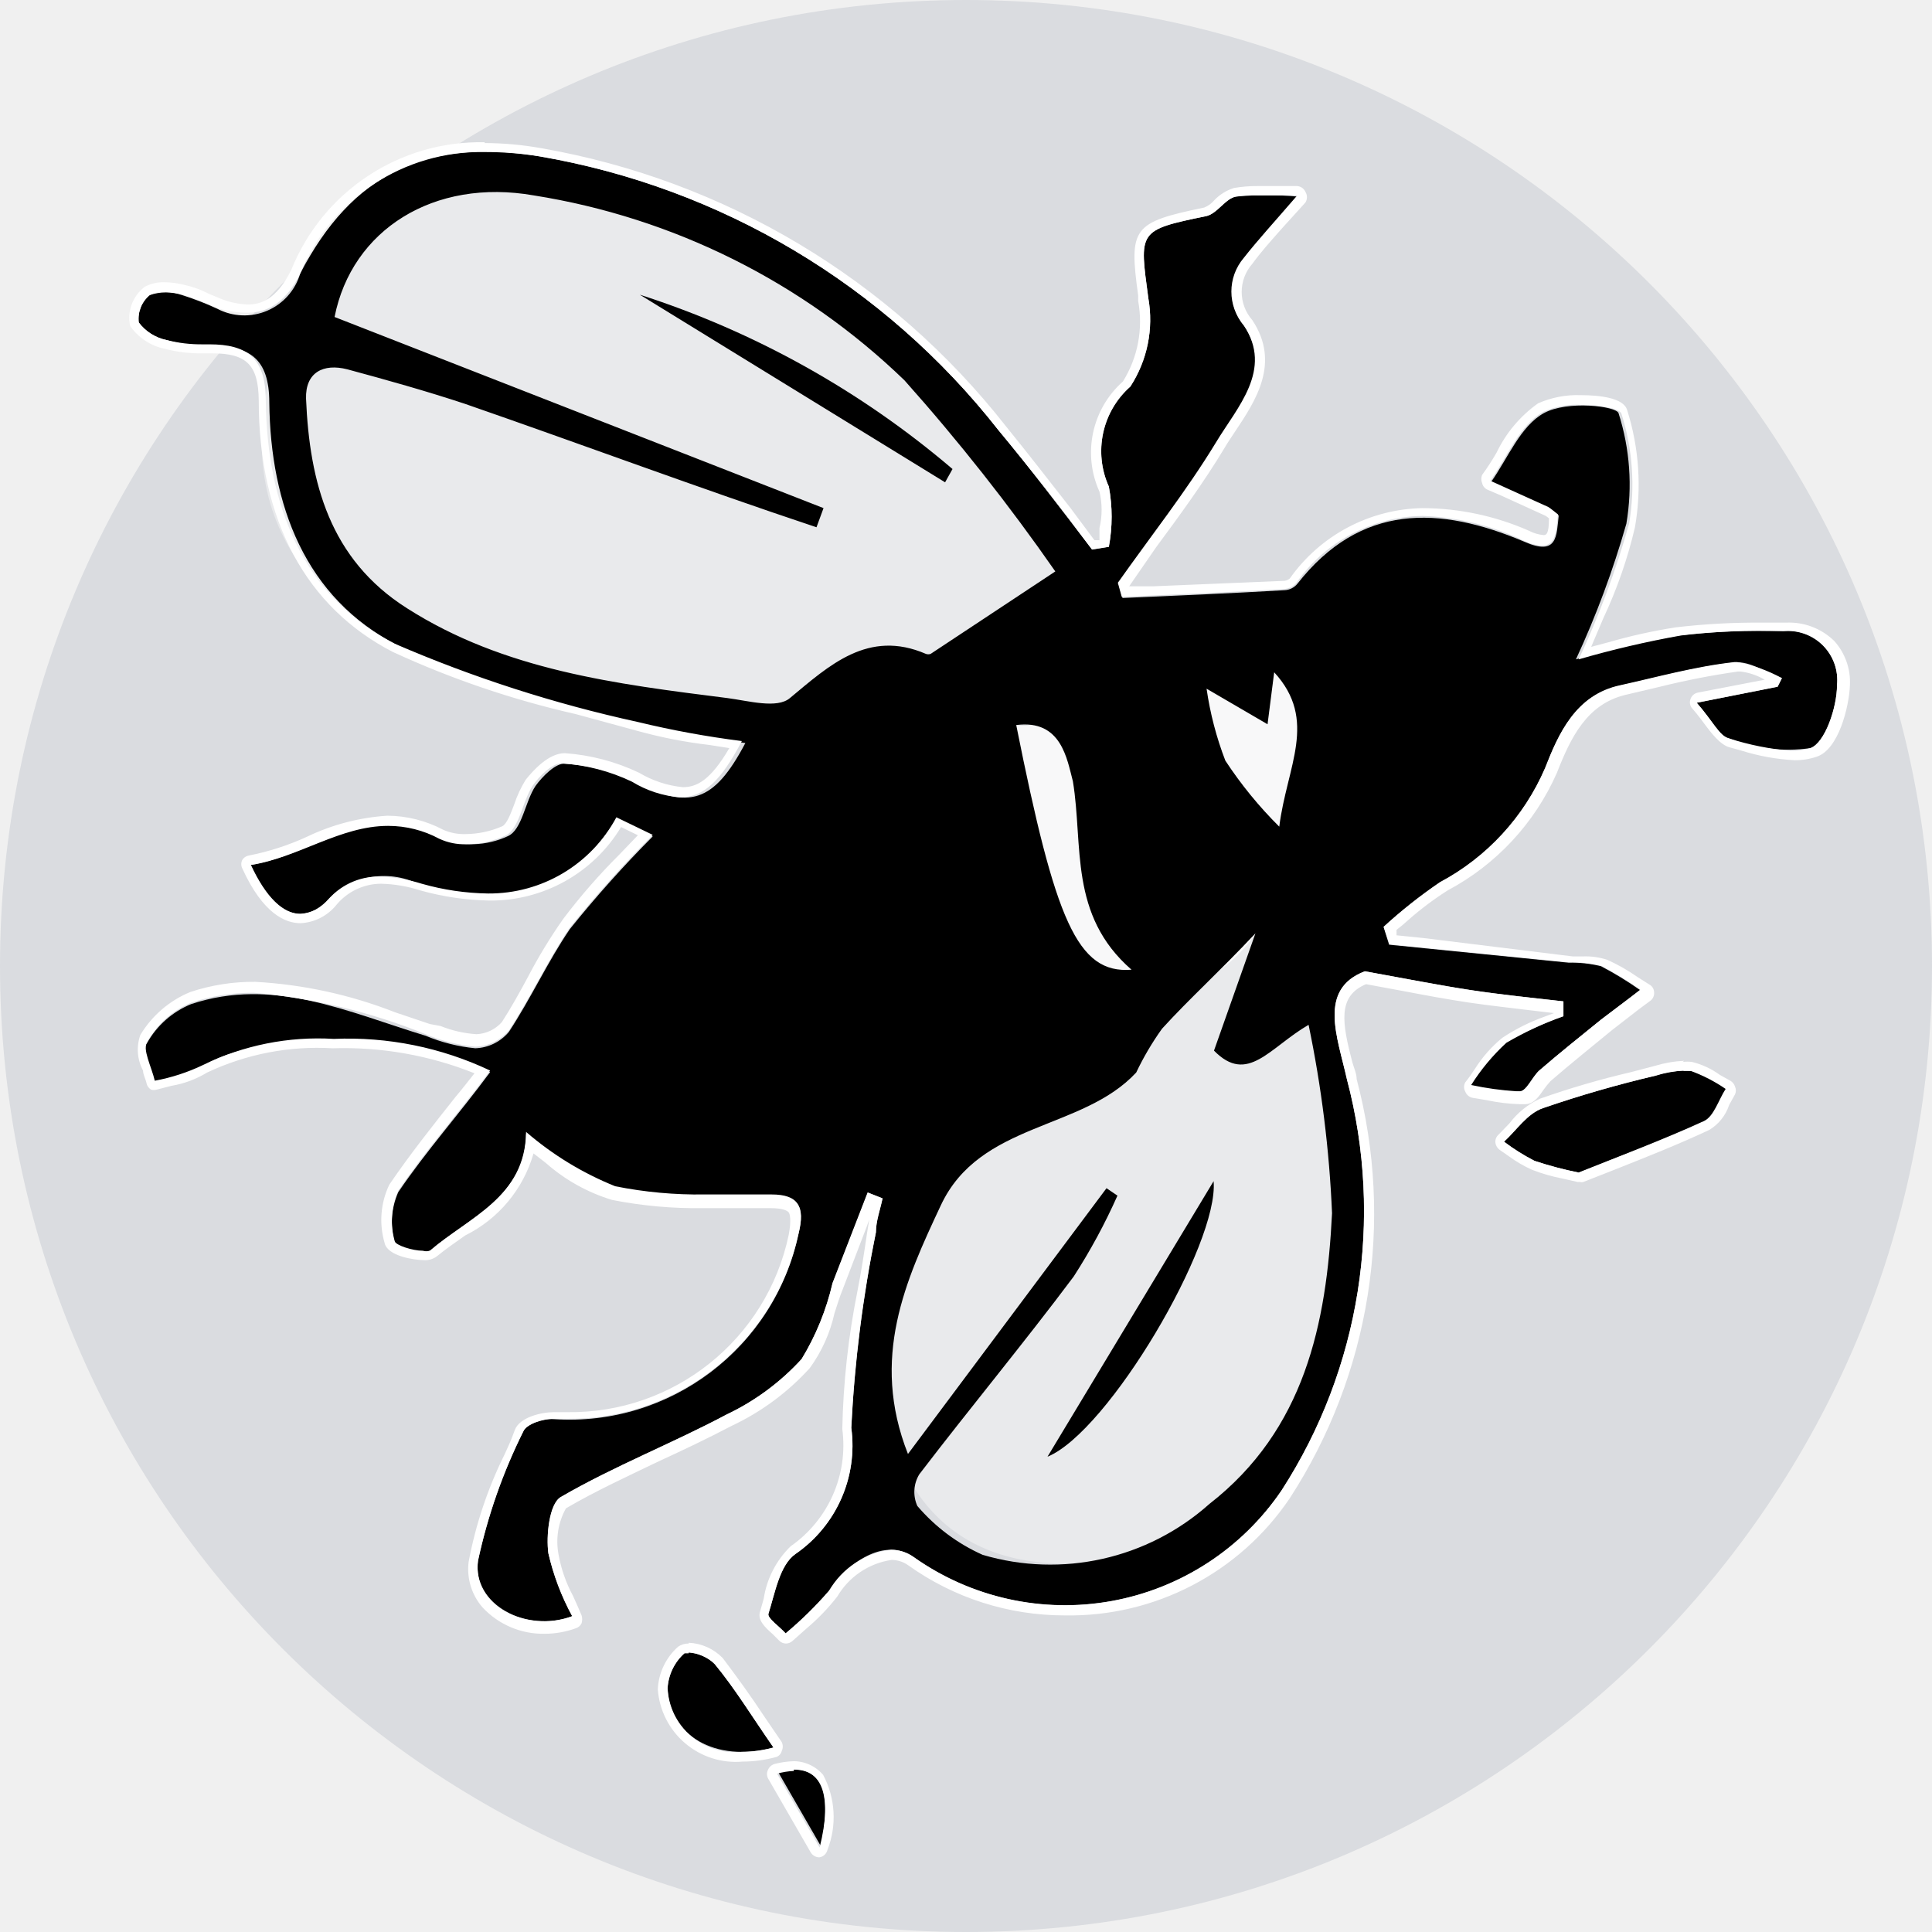
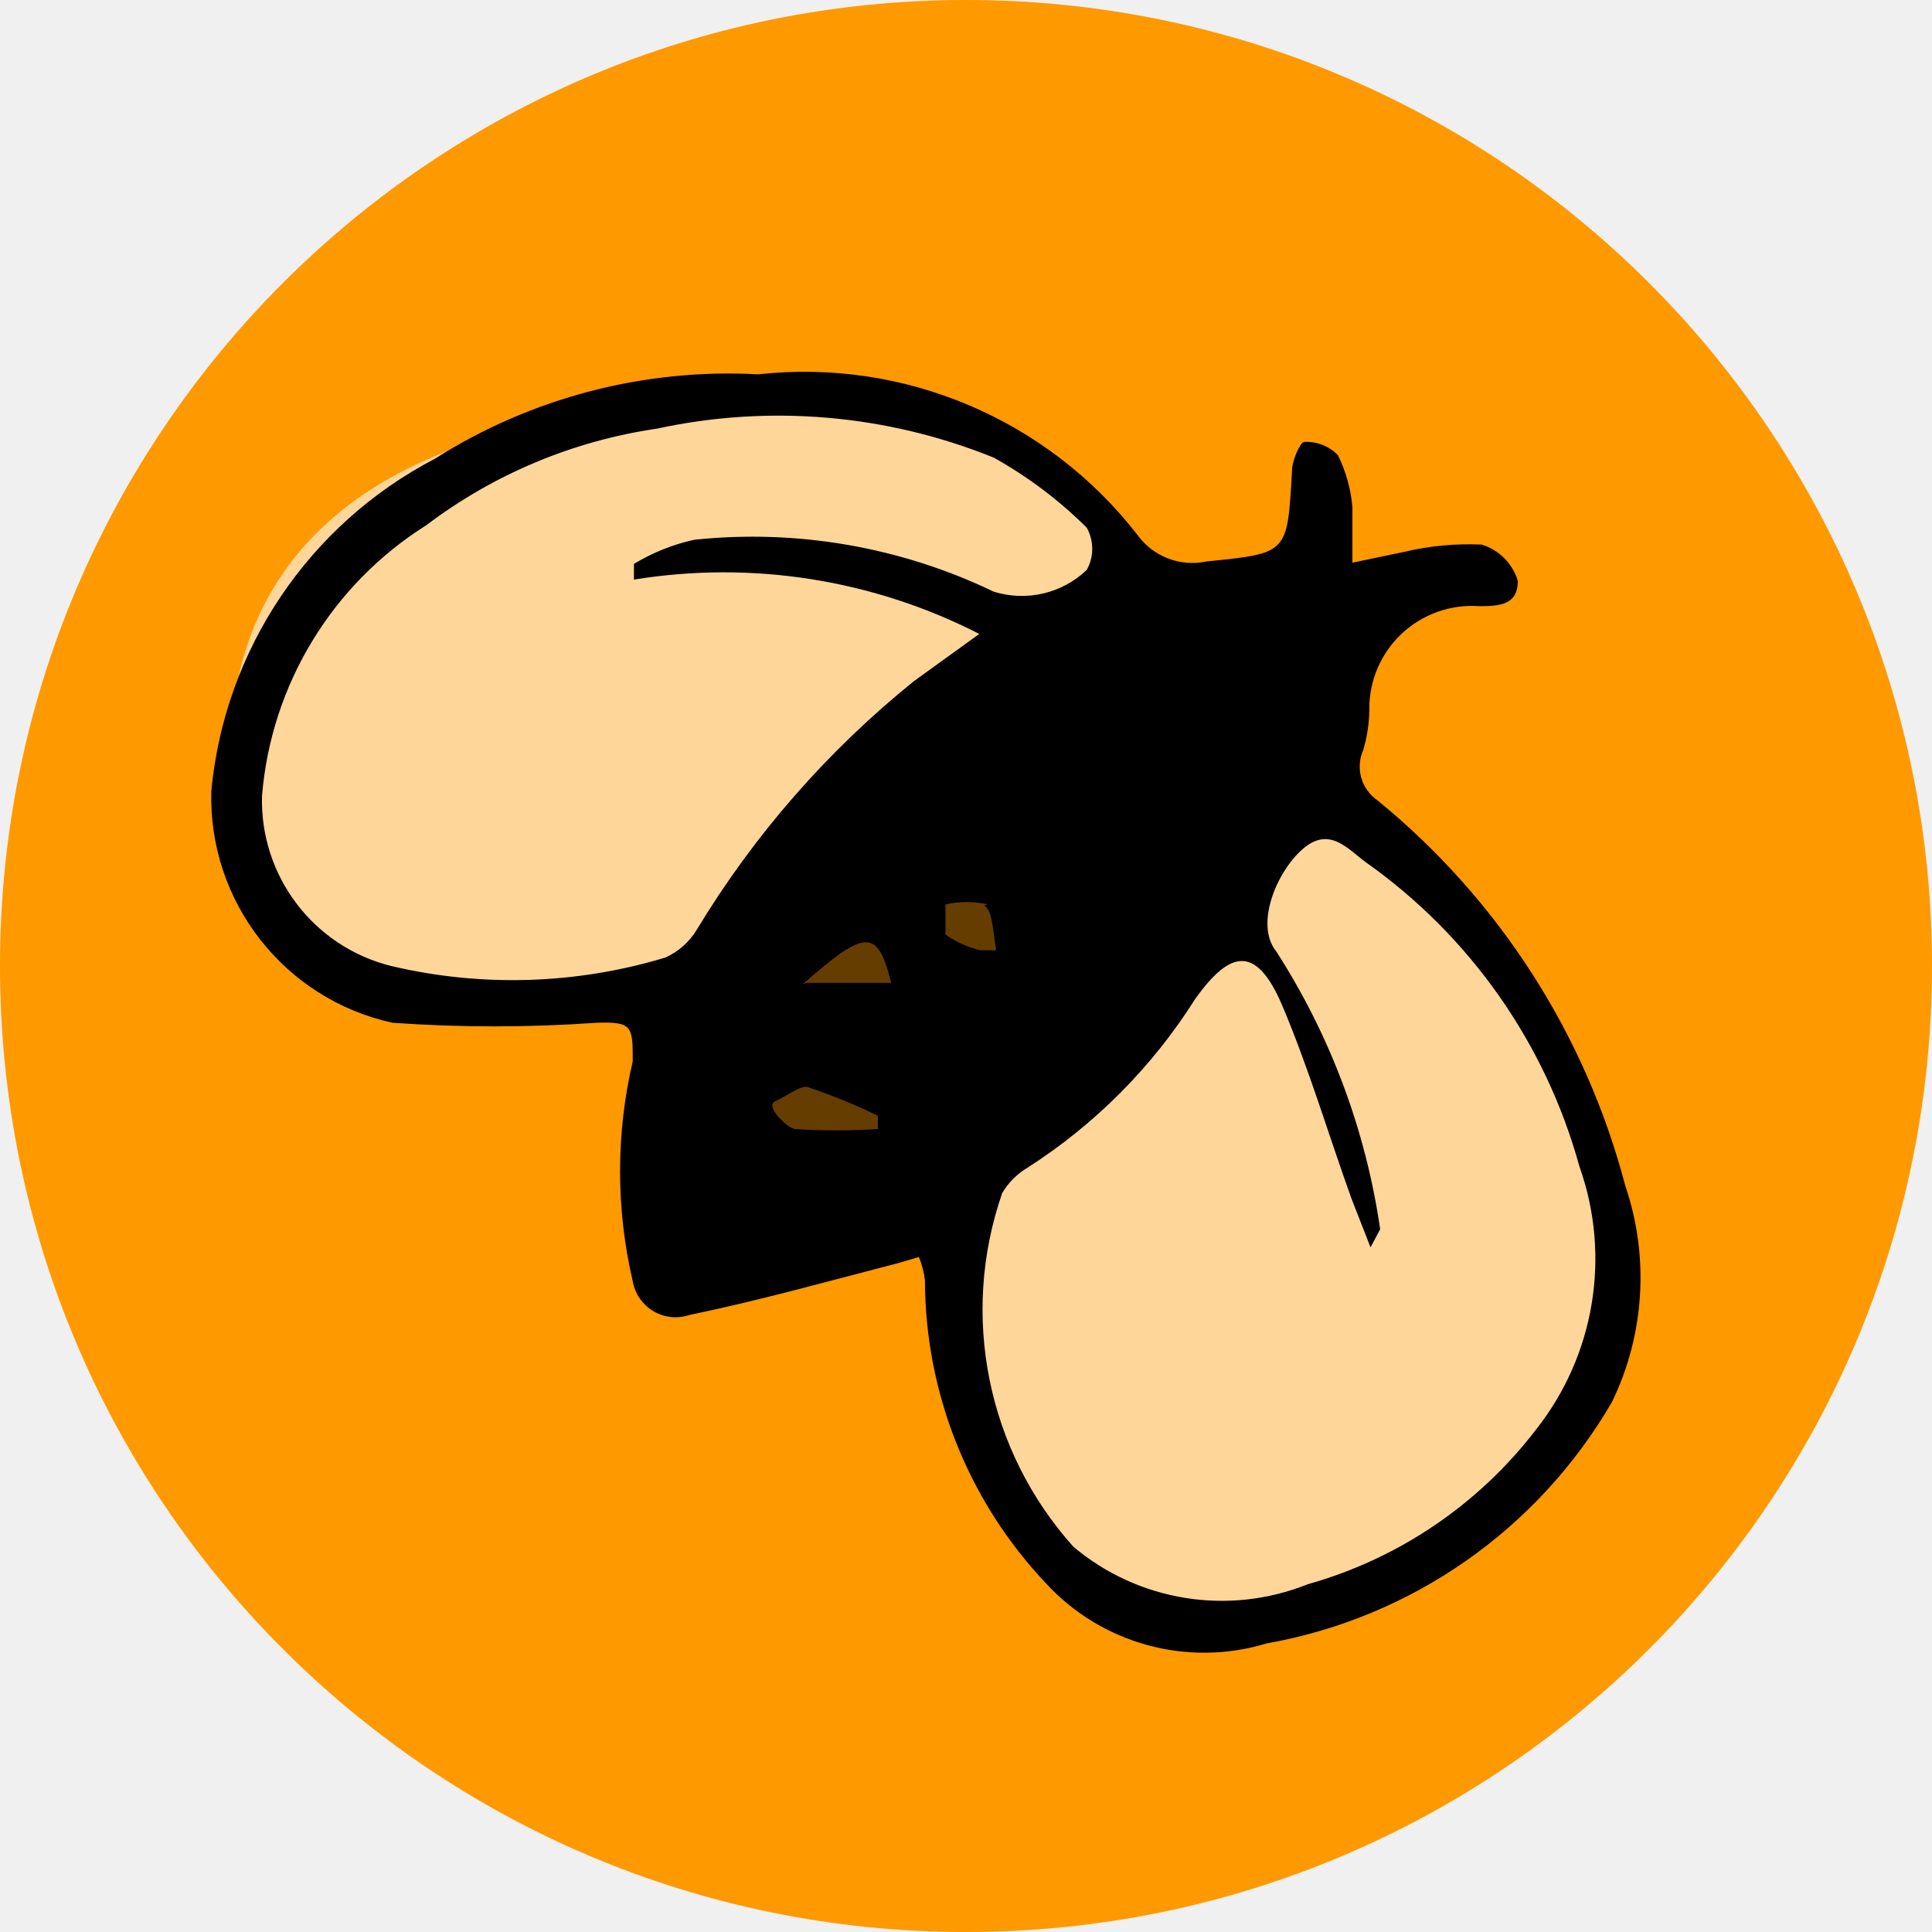
- <svg xmlns="http://www.w3.org/2000/svg" viewBox="0 0 49.43 49.43">
+ <svg xmlns="http://www.w3.org/2000/svg" viewBox="0 0 16 16">
  <defs>
-     <style>.cls-1{fill:none;}.cls-2,.cls-3,.cls-4{fill:#fff;}.cls-2{opacity:0.8;}.cls-3{opacity:0.4;}</style>
+     <style>.cls-1{fill:#f90;}.cls-2{fill:#fff;}.cls-2,.cls-3{opacity:0.6;}</style>
  </defs>
-   <circle cx="24.715" cy="24.715" r="24.715" fill="#dadce0" />
-   <path class="cls-2" d="M35.58,16.67c-2.17-.31-2.39.1-4.76,0S27.16,18.79,26,18.55s-2.65,1.63-2.24,3.13,1.78,1.89,3.29,3.13a3.6,3.6,0,0,0,5.12-1A48.6,48.6,0,0,0,35,19.18,7.18,7.18,0,0,0,35.58,16.67Z" />
-   <path class="cls-3" d="M28.45,16.57S24.63,8.19,18.44,6,9,3.56,7.2,8.62s1.69,7.29,3,7.85S21,19.3,22.81,19.17,27.3,16.77,28.45,16.57Z" />
-   <path class="cls-3" d="M33.52,23.82s2,7.1.57,9.93S33.68,40.26,27,40,22.58,29.59,23.71,28.7s4.4-1.38,4.8-2.64,3.61-2.24,3.61-2.24Z" />
-   <path d="M35.54,24.17l4.59.46a3.2,3.2,0,0,1,.83.09,9,9,0,0,1,1,.61c-.32.25-.66.5-1,.76-.53.43-1.07.86-1.59,1.31-.18.17-.32.52-.49.53a6.32,6.32,0,0,1-1.29-.16,5.33,5.33,0,0,1,.9-1.08A8.6,8.6,0,0,1,40,26L40,25.62c-.79-.09-1.59-.17-2.38-.29s-1.59-.28-2.7-.48c-1.21.46-.7,1.68-.46,2.76a13.17,13.17,0,0,1-1.67,10.52,6.7,6.7,0,0,1-9.41,1.71c-.63-.45-1.51-.07-2.17.86a9.54,9.54,0,0,1-1.11,1.09c-.15-.17-.47-.39-.44-.5.17-.54.29-1.25.69-1.53a3.37,3.37,0,0,0,1.43-3.23,32.35,32.35,0,0,1,.63-5c0-.29.11-.58.17-.87l-.38-.15-.9,2.32a6.59,6.59,0,0,1-.79,1.94,6.19,6.19,0,0,1-1.92,1.42c-1.39.74-2.88,1.32-4.24,2.11-.3.17-.38,1-.32,1.44a6.33,6.33,0,0,0,.61,1.61c-1.19.44-2.56-.31-2.41-1.42a14,14,0,0,1,1.16-3.31c.08-.19.52-.33.78-.31a6,6,0,0,0,6.26-4.74c.18-.72,0-1-.8-1a16.26,16.26,0,0,1-3.89-.17,8.12,8.12,0,0,1-2.28-1.39C13.44,30.63,12,31.14,11,32a1,1,0,0,1-.9-.2,1.9,1.9,0,0,1,.09-1.3c.72-1.06,1.56-2,2.35-3.07-1.66-1-6-1.09-7.36-.14a4.93,4.93,0,0,1-1.23.4c-.08-.35-.33-.82-.19-1a2.28,2.28,0,0,1,1.13-1c2.11-.7,4,.2,6,.81a4.39,4.39,0,0,0,1.27.32,1.17,1.17,0,0,0,.86-.42c.56-.85,1-1.81,1.56-2.63a29.94,29.94,0,0,1,2.12-2.37l-.93-.45c-1,1.63-2.45,2.39-5,1.7A2,2,0,0,0,8.41,23c-.68.73-1.41.4-2-.87,1.63-.26,3-1.64,4.82-.69A2.22,2.22,0,0,0,13,21.39c.36-.17.43-.87.7-1.28.18-.25.52-.59.75-.57a4.9,4.9,0,0,1,1.81.47c1.36.7,2,.54,2.81-1a24.3,24.3,0,0,1-2.67-.49,33.89,33.89,0,0,1-6.21-2c-2.39-1.22-3.27-3.6-3.3-6.22,0-1.15-.53-1.47-1.54-1.44A4.2,4.2,0,0,1,4.26,8.7a1.19,1.19,0,0,1-.71-.45.79.79,0,0,1,.28-.7,1.3,1.3,0,0,1,.83,0,7.61,7.61,0,0,1,.9.35A1.49,1.49,0,0,0,7.68,7C9,4.45,10.91,3.52,13.8,4a19,19,0,0,1,11.74,7c.83,1,1.6,2,2.4,3.06l.43-.07a4.2,4.2,0,0,0,0-1.54,2.21,2.21,0,0,1,.55-2.56,3.14,3.14,0,0,0,.46-2.26c-.23-1.72-.28-1.74,1.48-2.1.28-.06.49-.45.76-.5a8.8,8.8,0,0,1,1.59,0c-.63.73-1,1.13-1.37,1.6a1.33,1.33,0,0,0,0,1.72c.76,1.14-.17,2.1-.71,3-.76,1.25-1.67,2.4-2.51,3.59l.1.36c1.39-.06,2.77-.12,4.15-.2a.45.45,0,0,0,.32-.16c1.62-2.07,3.64-2,5.81-1.08.86.38.82-.16.88-.67-.12-.09-.18-.15-.25-.19l-1.48-.67c.43-.61.75-1.43,1.35-1.76s1.85-.18,1.91,0a6,6,0,0,1,.2,2.83,23.77,23.77,0,0,1-1.29,3.47,25,25,0,0,1,2.62-.61,18.51,18.51,0,0,1,2.69-.11A1.26,1.26,0,0,1,47,17.53c0,.57-.31,1.48-.68,1.61a4.08,4.08,0,0,1-2.09-.25c-.24-.06-.4-.43-.82-.91l2.07-.41.11-.22c-.41-.15-.84-.45-1.22-.4-1,.11-2,.39-2.91.59-1.15.24-1.59,1.25-1.93,2.12a6,6,0,0,1-2.69,2.92,12.86,12.86,0,0,0-1.44,1.14ZM21.07,13l-.18.49c-3-1-6-2.12-9-3.16-1-.33-2-.61-3-.88-.62-.16-1.08.08-1.06.75.09,2.15.61,4.11,2.58,5.36,2.49,1.59,5.35,1.94,8.2,2.3.54.07,1.27.28,1.6,0,1-.83,2-1.77,3.48-1.13a.18.18,0,0,0,.12,0L27,14.62a51.72,51.72,0,0,0-3.86-4.89A17.61,17.61,0,0,0,13.66,5C11.1,4.55,9,5.88,8.56,8.11Zm7.24,17.4.28.19a15.25,15.25,0,0,1-1.12,2.07c-1.28,1.71-2.65,3.36-3.95,5.06a.87.87,0,0,0-.05.81,4.73,4.73,0,0,0,1.67,1.25,6.11,6.11,0,0,0,5.8-1.3c2.44-1.9,3-4.61,3.14-7.44a29.9,29.9,0,0,0-.6-4.82c-1,.58-1.56,1.54-2.42.66l1.06-3c-.94,1-1.69,1.67-2.39,2.44a7.32,7.32,0,0,0-.66,1.12c-1.38,1.49-4,1.26-5,3.4-.9,1.92-1.81,3.9-.84,6.36ZM26,18.55c1,5,1.56,6.37,2.95,6.26-1.61-1.4-1.23-3.18-1.5-4.82C27.3,19.43,27.16,18.4,26,18.55Zm4.87-.93a8.49,8.49,0,0,0,.48,1.84,10.49,10.49,0,0,0,1.38,1.69c.19-1.54,1-2.72-.13-3.95l-.17,1.33Z" />
-   <path d="M40.39,30a9.55,9.55,0,0,1-1.13-.3,5.35,5.35,0,0,1-.78-.49c.32-.29.59-.72,1-.86a29.48,29.48,0,0,1,2.88-.83,2.32,2.32,0,0,1,.93-.12,4,4,0,0,1,.89.46c-.18.28-.3.7-.55.82C42.53,29.18,41.43,29.59,40.39,30Z" />
-   <path d="M19.79,44.71c-1.51.4-2.67-.32-2.71-1.52a1.3,1.3,0,0,1,.43-.89c.12-.09.63.08.78.28C18.81,43.21,19.24,43.92,19.79,44.71Z" />
-   <path d="M21,47.23l-1.09-1.89C20.92,45.07,21.33,45.68,21,47.23Z" />
-   <path d="M24.18,12.34l-7.81-4.8a23.32,23.32,0,0,1,8,4.46Z" />
-   <path d="M26.8,37.27l4.25-7.05C31.19,31.82,28.36,36.63,26.8,37.27Z" />
-   <path class="cls-4" d="M12.4,3.89A8.83,8.83,0,0,1,13.8,4a19,19,0,0,1,11.74,7c.83,1,1.6,2,2.4,3.06l.43-.07a4.2,4.2,0,0,0,0-1.54,2.2,2.2,0,0,1,.55-2.56,3.14,3.14,0,0,0,.46-2.26c-.23-1.72-.28-1.74,1.48-2.1.28-.06.49-.45.76-.5A2.54,2.54,0,0,1,32.19,5l1,0c-.63.73-1,1.13-1.37,1.6a1.33,1.33,0,0,0,0,1.72c.76,1.14-.17,2.1-.71,3-.76,1.25-1.67,2.4-2.51,3.59l.1.36c1.39-.06,2.77-.12,4.15-.2a.45.45,0,0,0,.32-.16,4,4,0,0,1,3.23-1.71,6.54,6.54,0,0,1,2.58.63,1.2,1.2,0,0,0,.47.13c.38,0,.36-.41.41-.8-.12-.09-.18-.15-.25-.19l-1.48-.67c.43-.61.75-1.43,1.35-1.76a2.06,2.06,0,0,1,1-.18c.47,0,.92.09,1,.21a6,6,0,0,1,.2,2.83,22.66,22.66,0,0,1-1.29,3.47,25.44,25.44,0,0,1,2.61-.61,16.08,16.08,0,0,1,2.19-.12h.51A1.26,1.26,0,0,1,47,17.53c0,.57-.31,1.48-.68,1.61a1.57,1.57,0,0,1-.49.07,7.09,7.09,0,0,1-1.6-.32c-.24-.06-.4-.43-.82-.91l2.07-.41.11-.22a3.93,3.93,0,0,0-1.14-.41h-.08c-1,.11-2,.39-2.91.59-1.15.24-1.59,1.25-1.93,2.12a6,6,0,0,1-2.69,2.92,12.86,12.86,0,0,0-1.44,1.14l.15.45,4.59.46a3.2,3.2,0,0,1,.83.09,9,9,0,0,1,1,.61c-.32.25-.66.5-1,.76-.53.43-1.07.86-1.59,1.31-.18.17-.32.52-.49.53H38.8a7.88,7.88,0,0,1-1.16-.16,5.33,5.33,0,0,1,.9-1.08A8.6,8.6,0,0,1,40,26L40,25.62c-.79-.09-1.59-.17-2.38-.29s-1.59-.28-2.7-.48c-1.21.46-.7,1.68-.46,2.76a13.17,13.17,0,0,1-1.67,10.52,6.69,6.69,0,0,1-9.41,1.71,1,1,0,0,0-.58-.19,2.14,2.14,0,0,0-1.59,1.05,9.54,9.54,0,0,1-1.11,1.09c-.15-.17-.47-.39-.44-.5.17-.54.29-1.25.69-1.53a3.37,3.37,0,0,0,1.43-3.23,33.64,33.64,0,0,1,.63-5c0-.29.11-.58.17-.87l-.38-.15-.9,2.32a6.59,6.59,0,0,1-.79,1.94,6.19,6.19,0,0,1-1.92,1.42c-1.39.74-2.88,1.32-4.24,2.11-.3.17-.38,1-.32,1.44a6.33,6.33,0,0,0,.61,1.61,2,2,0,0,1-.71.13c-1,0-1.82-.66-1.7-1.55a14,14,0,0,1,1.16-3.31c.08-.18.48-.32.75-.32h.38a6,6,0,0,0,5.91-4.74c.17-.69,0-1-.69-1h-.11c-.53,0-1.07,0-1.6,0a10.85,10.85,0,0,1-2.29-.21,8.12,8.12,0,0,1-2.28-1.39C13.44,30.63,12,31.14,11,32a.3.3,0,0,1-.18,0c-.27,0-.69-.14-.72-.24a1.9,1.9,0,0,1,.09-1.3c.72-1.06,1.56-2,2.35-3.07a8.5,8.5,0,0,0-4-.81,6.7,6.7,0,0,0-3.35.67,4.93,4.93,0,0,1-1.23.4c-.08-.35-.33-.82-.19-1a2.28,2.28,0,0,1,1.13-1,5,5,0,0,1,1.59-.25,15.28,15.28,0,0,1,4.4,1.06,4.39,4.39,0,0,0,1.27.32h0a1.17,1.17,0,0,0,.86-.42c.56-.85,1-1.81,1.56-2.63a29.94,29.94,0,0,1,2.12-2.37l-.93-.45a3.69,3.69,0,0,1-3.28,1.95,6.53,6.53,0,0,1-1.7-.25,4.06,4.06,0,0,0-1-.18A1.7,1.7,0,0,0,8.41,23a1,1,0,0,1-.73.38c-.44,0-.88-.43-1.26-1.25,1.22-.19,2.28-1,3.51-1a2.76,2.76,0,0,1,1.31.33,1.52,1.52,0,0,0,.69.14,2.45,2.45,0,0,0,1-.22c.36-.17.43-.87.7-1.28.17-.25.5-.57.73-.57h0a4.9,4.9,0,0,1,1.81.47,2.77,2.77,0,0,0,1.23.4c.61,0,1.05-.43,1.58-1.44a24.3,24.3,0,0,1-2.67-.49,33.89,33.89,0,0,1-6.21-2c-2.39-1.22-3.27-3.6-3.3-6.22,0-1.11-.5-1.44-1.44-1.44H5.19a3.64,3.64,0,0,1-.93-.11,1.19,1.19,0,0,1-.71-.45.79.79,0,0,1,.28-.7.72.72,0,0,1,.37-.08,2.32,2.32,0,0,1,.46.06,7.61,7.61,0,0,1,.9.35A2.46,2.46,0,0,0,6.34,8c.55,0,1-.31,1.34-1A5,5,0,0,1,12.4,3.89m0-.25A5.21,5.21,0,0,0,7.45,6.91c-.39.78-.8.88-1.11.88a2.05,2.05,0,0,1-.7-.15l-.31-.13a2.46,2.46,0,0,0-.61-.22,2.13,2.13,0,0,0-.52-.07,1,1,0,0,0-.5.12,1,1,0,0,0-.37,1,1.42,1.42,0,0,0,.87.58,3.63,3.63,0,0,0,1,.12h.23c.88,0,1.18.3,1.19,1.2,0,3.08,1.22,5.3,3.43,6.44a23.68,23.68,0,0,0,4.68,1.59l1.58.43a12.22,12.22,0,0,0,1.84.36l.51.08c-.48.82-.83,1-1.19,1a2.7,2.7,0,0,1-1.12-.37,5.28,5.28,0,0,0-1.9-.5h0c-.41,0-.8.43-1,.68a2.91,2.91,0,0,0-.29.62c-.09.24-.19.51-.31.57a2.39,2.39,0,0,1-.94.2,1.31,1.31,0,0,1-.57-.11,3.09,3.09,0,0,0-1.43-.36,5.56,5.56,0,0,0-2.06.54,6.62,6.62,0,0,1-1.49.48A.24.24,0,0,0,6.2,22a.24.24,0,0,0,0,.22c.53,1.16,1.1,1.4,1.49,1.4a1.26,1.26,0,0,0,.91-.46,1.49,1.49,0,0,1,1.15-.55,3.54,3.54,0,0,1,1,.17,7,7,0,0,0,1.77.26,3.89,3.89,0,0,0,3.37-1.88l.43.21-.48.5a15.54,15.54,0,0,0-1.43,1.64,13.28,13.28,0,0,0-.9,1.48c-.21.39-.43.79-.67,1.16a.92.92,0,0,1-.65.31,3,3,0,0,1-.92-.21L11,26.2l-.89-.3a11.53,11.53,0,0,0-3.58-.78,5.11,5.11,0,0,0-1.66.26,2.68,2.68,0,0,0-1.28,1.1,1.13,1.13,0,0,0,.07.91c0,.11.07.22.09.33a.25.25,0,0,0,.12.16.28.28,0,0,0,.13,0H4l.39-.1a2.58,2.58,0,0,0,.91-.34,6.6,6.6,0,0,1,3.21-.62,9,9,0,0,1,3.63.64c-.16.2-.32.41-.49.61-.57.72-1.16,1.46-1.69,2.24a2.09,2.09,0,0,0-.12,1.49c.07.34.77.44,1,.44a.49.49,0,0,0,.34-.1c.22-.18.48-.36.72-.53a3.38,3.38,0,0,0,1.75-2.1l.31.24a4.56,4.56,0,0,0,1.7.95,11.2,11.2,0,0,0,2.34.21c.49,0,1,0,1.46,0h.25c.33,0,.44.07.47.11s.07.2,0,.57a5.71,5.71,0,0,1-5.67,4.54h-.34c-.32,0-.88.13-1,.46s-.17.42-.26.62a10.6,10.6,0,0,0-.92,2.75,1.49,1.49,0,0,0,.36,1.17,2.12,2.12,0,0,0,1.59.67,2.35,2.35,0,0,0,.79-.14.24.24,0,0,0,.15-.13.34.34,0,0,0,0-.2c-.07-.16-.14-.33-.22-.5a3.54,3.54,0,0,1-.37-1.06,1.75,1.75,0,0,1,.19-1.18c.77-.45,1.6-.83,2.39-1.21.61-.28,1.24-.58,1.85-.9a6.33,6.33,0,0,0,2-1.48,3.79,3.79,0,0,0,.63-1.4c.07-.21.13-.42.21-.61l.62-1.62.06-.17-.06.37c-.07.48-.15,1-.24,1.45a20,20,0,0,0-.39,3.54,3.15,3.15,0,0,1-1.32,3,2.37,2.37,0,0,0-.69,1.34l-.09.32c-.08.23.12.41.32.59l.16.16a.25.25,0,0,0,.18.08h0a.26.26,0,0,0,.17-.07l.36-.32a5.44,5.44,0,0,0,.78-.81,1.94,1.94,0,0,1,1.39-.94.74.74,0,0,1,.43.14,6.88,6.88,0,0,0,4,1.28,6.8,6.8,0,0,0,5.76-3,13.39,13.39,0,0,0,1.71-10.72c0-.14-.07-.29-.11-.43-.26-1-.39-1.69.35-2l.92.17c.63.12,1.17.22,1.71.3s1.11.14,1.67.21l.51.06-.24.09a5,5,0,0,0-1.08.54,3.29,3.29,0,0,0-.7.79c-.08.12-.16.24-.25.35a.24.24,0,0,0,0,.24.25.25,0,0,0,.2.16l.36.06a4.59,4.59,0,0,0,.83.1h.14c.23,0,.36-.21.48-.38a2.18,2.18,0,0,1,.17-.21c.52-.45,1.07-.89,1.58-1.31l.67-.52.31-.23a.24.24,0,0,0,.09-.21.23.23,0,0,0-.12-.2l-.3-.19a4.81,4.81,0,0,0-.77-.44,1.77,1.77,0,0,0-.64-.09h-.25L36.42,24l-.69-.07,0-.14a3.88,3.88,0,0,0,.31-.26,8.16,8.16,0,0,1,1-.75,6.27,6.27,0,0,0,2.79-3c.36-.92.77-1.76,1.75-2l.89-.21a20,20,0,0,1,2-.39h.06a1.62,1.62,0,0,1,.62.21l-1.71.33a.25.25,0,0,0-.19.17.23.23,0,0,0,.05.24c.15.17.26.33.36.46s.35.47.59.53l.29.08a5.5,5.5,0,0,0,1.37.25,1.7,1.7,0,0,0,.57-.09c.56-.18.83-1.28.85-1.83a1.57,1.57,0,0,0-.4-1.13,1.65,1.65,0,0,0-1.23-.47H45.1a17.83,17.83,0,0,0-2.22.12,13.8,13.8,0,0,0-1.72.38l-.45.12.31-.73a11.76,11.76,0,0,0,.81-2.33,6.33,6.33,0,0,0-.2-3c-.09-.31-.7-.38-1.19-.38a2.48,2.48,0,0,0-1.09.21,3.29,3.29,0,0,0-1.06,1.26,6.23,6.23,0,0,1-.37.57.27.27,0,0,0,0,.21.24.24,0,0,0,.14.17l.35.15,1.14.52.08.06h0c0,.41-.07.43-.14.43a1,1,0,0,1-.37-.11A6.82,6.82,0,0,0,36.4,13,4.25,4.25,0,0,0,33,14.8a.26.26,0,0,1-.13.06L29.52,15l-.63,0V15l.69-1c.6-.81,1.22-1.66,1.75-2.54.08-.14.18-.28.27-.42.52-.78,1.17-1.75.44-2.85a1.09,1.09,0,0,1,0-1.44c.21-.29.46-.57.78-.93l.58-.64a.26.26,0,0,0,0-.27.25.25,0,0,0-.22-.15h-1a3.49,3.49,0,0,0-.61.05,1.18,1.18,0,0,0-.5.31.65.65,0,0,1-.26.19c-1.83.38-1.93.51-1.69,2.25V7.7a2.9,2.9,0,0,1-.39,2.06,2.43,2.43,0,0,0-.6,2.82,2,2,0,0,1,0,.93c0,.1,0,.21,0,.31H28L27.39,13c-.54-.69-1.09-1.4-1.65-2.09a19.34,19.34,0,0,0-11.9-7.12,8.36,8.36,0,0,0-1.44-.13Z" />
-   <path class="cls-4" d="M43.06,27.4h.2a4,4,0,0,1,.89.46c-.18.28-.3.7-.55.82-1.07.49-2.17.9-3.21,1.32a9.55,9.55,0,0,1-1.13-.3,5.35,5.35,0,0,1-.78-.49c.32-.29.59-.72,1-.86a29.48,29.48,0,0,1,2.88-.83,3.11,3.11,0,0,1,.73-.13m0-.25h0a3.1,3.1,0,0,0-.75.13l-.61.16a22,22,0,0,0-2.33.68,2.07,2.07,0,0,0-.78.63l-.28.29a.24.24,0,0,0-.08.21.27.27,0,0,0,.11.18l.23.16a3.25,3.25,0,0,0,.6.35,4.47,4.47,0,0,0,.76.22l.4.09h.06a.15.15,0,0,0,.09,0l.84-.33c.78-.31,1.59-.63,2.38-1a1.17,1.17,0,0,0,.51-.64l.15-.27a.24.24,0,0,0,0-.2.26.26,0,0,0-.12-.15L44,27.5a2,2,0,0,0-.71-.33.9.9,0,0,0-.24,0Z" />
-   <path class="cls-4" d="M17.62,42.28a1.06,1.06,0,0,1,.67.3c.52.63.95,1.34,1.5,2.13a3,3,0,0,1-.81.11,1.72,1.72,0,0,1-1.9-1.63,1.3,1.3,0,0,1,.43-.89l.11,0m0-.25a.46.46,0,0,0-.27.08,1.55,1.55,0,0,0-.52,1.09A2,2,0,0,0,19,45.07a3.31,3.31,0,0,0,.87-.12A.22.22,0,0,0,20,44.8a.26.26,0,0,0,0-.23l-.45-.66c-.35-.53-.69-1-1.06-1.49a1.29,1.29,0,0,0-.87-.39Z" />
-   <path class="cls-4" d="M20.31,45.27c.72,0,1,.64.66,2l-1.09-1.89a1.82,1.82,0,0,1,.43-.07m0-.25h0a2.22,2.22,0,0,0-.49.07.26.26,0,0,0-.17.15.24.24,0,0,0,0,.22l1.09,1.89a.26.26,0,0,0,.22.13h0a.25.25,0,0,0,.21-.19,2.3,2.3,0,0,0-.11-1.92,1,1,0,0,0-.79-.35Z" />
+   <g id="Capa_2" data-name="Capa 2">
+     <g id="Capa_1-2" data-name="Capa 1">
+       <circle class="cls-1" cx="8" cy="8" r="8" />
+       <path class="cls-2" d="M9.61,5.07s-.68-2.2-4.76-1.62S1.92,7.65,2.6,8a6.51,6.51,0,0,0,3,.24c.64-.16,1.47-1.54,2.05-2.13S9.23,5.49,9.61,5.07Z" />
+       <path class="cls-2" d="M11,6.59A8.88,8.88,0,0,1,13,9c.34,1,.53,2.84-.89,3.64s-3.32,1.19-3.78-.07-.79-2.89-.12-3.21A5.07,5.07,0,0,0,9.83,7.85C10.05,7.53,10.51,6.71,11,6.59Z" />
+       <ellipse class="cls-3" cx="7.41" cy="8.38" rx="1.53" ry="0.83" transform="translate(-3.78 8.49) rotate(-49.04)" />
+       <path d="M11.63,4.57a2.32,2.32,0,0,1,.64-.06.45.45,0,0,1,.3.3c0,.2-.15.21-.32.21a.85.85,0,0,0-.91.86,1.2,1.2,0,0,1-.05.33.34.34,0,0,0,.12.42,6.13,6.13,0,0,1,2.05,3.19,2.36,2.36,0,0,1-.11,1.79,4.14,4.14,0,0,1-2.86,2,1.78,1.78,0,0,1-1.83-.5,3.66,3.66,0,0,1-1-2.51.77.77,0,0,0-.05-.19l-.17.05c-.58.15-1.15.31-1.73.43a.36.36,0,0,1-.47-.28,4,4,0,0,1,0-1.82c0-.29,0-.33-.3-.32a11.93,11.93,0,0,1-1.69,0,1.91,1.91,0,0,1-1.5-1.92A3.47,3.47,0,0,1,3.6,3.8a4.54,4.54,0,0,1,2.68-.7A3.49,3.49,0,0,1,9.42,4.43a.56.56,0,0,0,.57.22c.68-.07.67-.06.71-.75,0-.09.07-.24.1-.24a.36.36,0,0,1,.28.11,1.19,1.19,0,0,1,.12.43c0,.14,0,.28,0,.46Zm-.44,5.35c-.19-.53-.35-1.07-.57-1.59s-.44-.45-.72-.06a4.53,4.53,0,0,1-1.39,1.4.6.6,0,0,0-.21.21,2.94,2.94,0,0,0,.59,2.93,1.91,1.91,0,0,0,1.94.31,3.61,3.61,0,0,0,1.89-1.28,2.28,2.28,0,0,0,.36-2.18,4.57,4.57,0,0,0-1.77-2.52c-.15-.11-.3-.3-.52-.11s-.4.63-.22.85a5.79,5.79,0,0,1,.86,2.3s0,0-.08.15ZM5.25,4.8l0-.13a1.64,1.64,0,0,1,.5-.2,4.61,4.61,0,0,1,2.48.43A.78.78,0,0,0,9,4.72a.36.36,0,0,0,0-.35,3.54,3.54,0,0,0-.77-.58,4.75,4.75,0,0,0-2.79-.24,4.16,4.16,0,0,0-1.91.8A2.93,2.93,0,0,0,2.17,6.59,1.41,1.41,0,0,0,3.24,8a4.37,4.37,0,0,0,2.27-.07.58.58,0,0,0,.26-.23,7.88,7.88,0,0,1,1.8-2.06l.54-.39A4.64,4.64,0,0,0,5.25,4.8ZM6.68,9c-.07,0-.17.08-.26.12s.1.22.16.23a5.3,5.3,0,0,0,.69,0V9.24A4.79,4.79,0,0,0,6.68,9Zm0-.86.7,0C7.27,7.69,7.17,7.69,6.65,8.15Zm1.5-.65a.79.79,0,0,0-.35,0c0,.08,0,.2,0,.25a.86.86,0,0,0,.29.13l.13,0C8.22,7.69,8.22,7.54,8.15,7.5Z" />
+     </g>
+   </g>
</svg>
